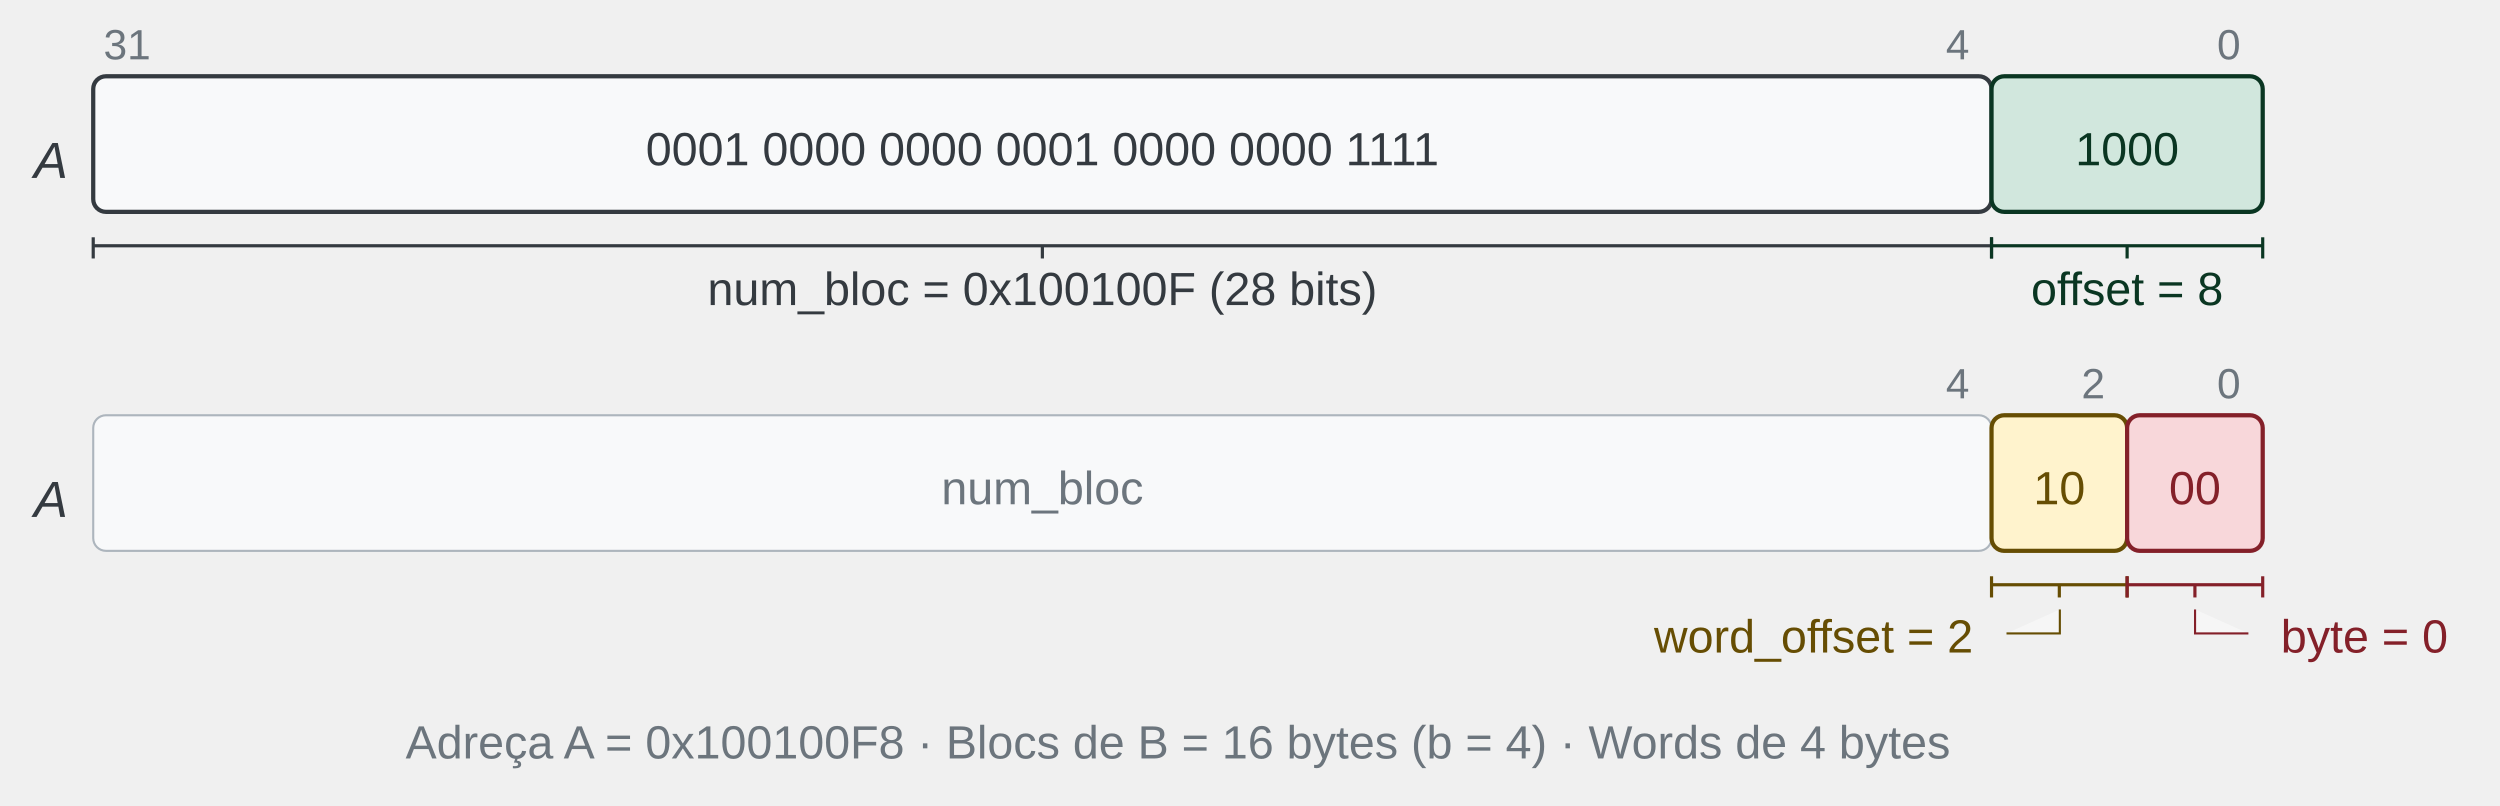
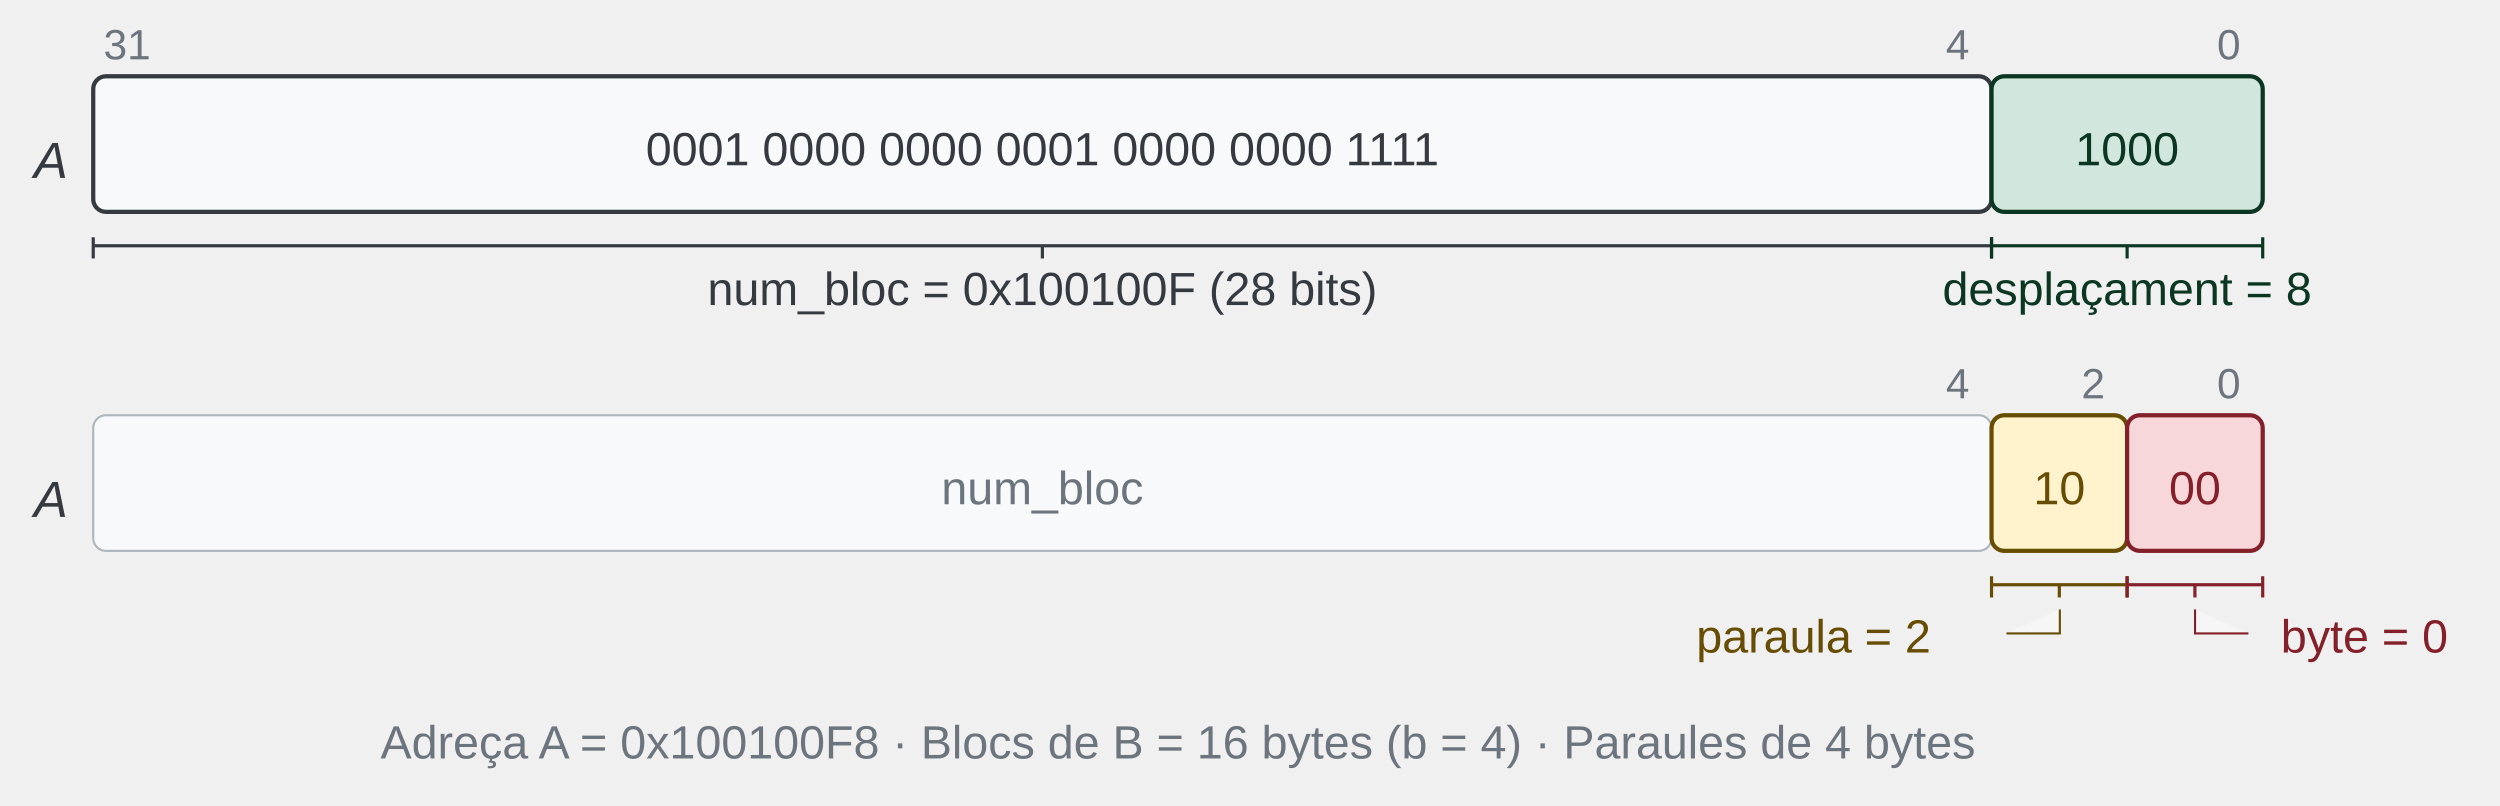
<svg xmlns="http://www.w3.org/2000/svg" width="590" height="190" viewBox="0 0 590 190" role="img" version="1.1" id="svg30">
  <defs id="defs30" />
  <text x="16" y="42" font-family="'Liberation Sans', Arial, Helvetica, sans-serif" font-size="12px" fill="#343a40" text-anchor="end" font-style="italic" id="text1">A</text>
  <text x="16" y="122" font-family="'Liberation Sans', Arial, Helvetica, sans-serif" font-size="12px" fill="#343a40" text-anchor="end" font-style="italic" id="text2">A</text>
  <text x="30" y="14" font-family="'Liberation Sans', Arial, Helvetica, sans-serif" font-size="10px" fill="#6c757d" text-anchor="middle" id="text3">31</text>
  <text x="526" y="14" font-family="'Liberation Sans', Arial, Helvetica, sans-serif" font-size="10px" fill="#6c757d" text-anchor="middle" id="text4">0</text>
  <text x="462" y="14" font-family="'Liberation Sans', Arial, Helvetica, sans-serif" font-size="10px" fill="#6c757d" text-anchor="middle" id="text5">4</text>
  <rect x="22" y="18" width="448" height="32" rx="3" fill="#f8f9fa" stroke="#343a40" stroke-width="1" id="rect5" />
  <text x="246" y="39" font-family="'Liberation Sans', Arial, Helvetica, sans-serif" font-size="11px" fill="#343a40" text-anchor="middle" id="text6">0001 0000 0000 0001 0000 0000 1111</text>
  <rect x="470" y="18" width="64" height="32" rx="3" fill="#d1e7dd" stroke="#0a3622" stroke-width="1" id="rect6" />
  <text x="502" y="39" font-family="'Liberation Sans', Arial, Helvetica, sans-serif" font-size="11px" fill="#0a3622" text-anchor="middle" id="text7">1000</text>
  <text x="246" y="72" font-family="'Liberation Sans', Arial, Helvetica, sans-serif" font-size="11px" fill="#343a40" text-anchor="middle" id="text8">num_bloc = 0x100100F (28 bits)</text>
-   <text x="502" y="72" font-family="'Liberation Sans', Arial, Helvetica, sans-serif" font-size="11px" fill="#0a3622" text-anchor="middle" id="text9">offset = 8</text>
+   <text x="502" y="72" font-family="'Liberation Sans', Arial, Helvetica, sans-serif" font-size="11px" fill="#0a3622" text-anchor="middle" id="text9">desplaçament = 8</text>
  <line x1="22" y1="56" x2="22" y2="61" stroke="#343a40" stroke-width="0.75" id="line9" />
  <line x1="470" y1="56" x2="470" y2="61" stroke="#343a40" stroke-width="0.75" id="line10" />
  <line x1="22" y1="58" x2="470" y2="58" stroke="#343a40" stroke-width="0.75" id="line11" />
  <line x1="246" y1="58" x2="246" y2="61" stroke="#343a40" stroke-width="0.75" id="line12" />
  <line x1="470" y1="56" x2="470" y2="61" stroke="#0a3622" stroke-width="0.75" id="line13" />
  <line x1="534" y1="56" x2="534" y2="61" stroke="#0a3622" stroke-width="0.75" id="line14" />
  <line x1="470" y1="58" x2="534" y2="58" stroke="#0a3622" stroke-width="0.75" id="line15" />
  <line x1="502" y1="58" x2="502" y2="61" stroke="#0a3622" stroke-width="0.75" id="line16" />
  <rect x="22" y="98" width="448" height="32" rx="3" fill="#f8f9fa" stroke="#adb5bd" stroke-width="0.5" id="rect16" />
  <text x="246" y="119" font-family="'Liberation Sans', Arial, Helvetica, sans-serif" font-size="11px" fill="#6c757d" text-anchor="middle" id="text16">num_bloc</text>
  <rect x="470" y="98" width="32" height="32" rx="3" fill="#fff3cd" stroke="#664d03" stroke-width="1" id="rect17" />
  <text x="486" y="119" font-family="'Liberation Sans', Arial, Helvetica, sans-serif" font-size="11px" fill="#664d03" text-anchor="middle" id="text17">10</text>
  <rect x="502" y="98" width="32" height="32" rx="3" fill="#f8d7da" stroke="#842029" stroke-width="1" id="rect18" />
  <text x="518" y="119" font-family="'Liberation Sans', Arial, Helvetica, sans-serif" font-size="11px" fill="#842029" text-anchor="middle" id="text18">00</text>
-   <text x="428" y="154" font-family="'Liberation Sans', Arial, Helvetica, sans-serif" font-size="11px" fill="#664d03" text-anchor="middle" id="text19">word_offset = 2</text>
+   <text x="428" y="154" font-family="'Liberation Sans', Arial, Helvetica, sans-serif" font-size="11px" fill="#664d03" text-anchor="middle" id="text19">paraula = 2</text>
  <text x="558" y="154" font-family="'Liberation Sans', Arial, Helvetica, sans-serif" font-size="11px" fill="#842029" text-anchor="middle" id="text20">byte = 0</text>
  <line x1="470" y1="136" x2="470" y2="141" stroke="#664d03" stroke-width="0.75" id="line20" />
  <line x1="502" y1="136" x2="502" y2="141" stroke="#664d03" stroke-width="0.75" id="line21" />
  <line x1="470" y1="138" x2="502" y2="138" stroke="#664d03" stroke-width="0.75" id="line22" />
  <line x1="486" y1="138" x2="486" y2="141" stroke="#664d03" stroke-width="0.75" id="line23" />
  <line x1="502" y1="136" x2="502" y2="141" stroke="#842029" stroke-width="0.75" id="line24" />
  <line x1="534" y1="136" x2="534" y2="141" stroke="#842029" stroke-width="0.75" id="line25" />
  <line x1="502" y1="138" x2="534" y2="138" stroke="#842029" stroke-width="0.75" id="line26" />
  <line x1="518" y1="138" x2="518" y2="141" stroke="#842029" stroke-width="0.75" id="line27" />
  <text x="462" y="94" font-family="'Liberation Sans', Arial, Helvetica, sans-serif" font-size="10px" fill="#6c757d" text-anchor="middle" id="text27">4</text>
  <text x="494" y="94" font-family="'Liberation Sans', Arial, Helvetica, sans-serif" font-size="10px" fill="#6c757d" text-anchor="middle" id="text28">2</text>
  <text x="526" y="94" font-family="'Liberation Sans', Arial, Helvetica, sans-serif" font-size="10px" fill="#6c757d" text-anchor="middle" id="text29">0</text>
-   <text x="278" y="179" font-family="'Liberation Sans', Arial, Helvetica, sans-serif" font-size="11px" fill="#6c757d" text-anchor="middle" id="text30">Adreça A = 0x100100F8 · Blocs de B = 16 bytes (b = 4) · Words de 4 bytes</text>
+   <text x="278" y="179" font-family="'Liberation Sans', Arial, Helvetica, sans-serif" font-size="11px" fill="#6c757d" text-anchor="middle" id="text30">Adreça A = 0x100100F8 · Blocs de B = 16 bytes (b = 4) · Paraules de 4 bytes</text>
  <path style="fill:#ffffff;fill-opacity:0.416;stroke:#664d03;stroke-width:0.5;stroke-dasharray:none;stroke-opacity:1" d="m 486.123,143.835 v 5.653 h -12.59" id="path30" />
  <path style="fill:#ffffff;fill-opacity:0.416;stroke:#842029;stroke-width:0.5;stroke-dasharray:none;stroke-opacity:1" d="m 518.033,143.835 v 5.653 h 12.59" id="path31" />
</svg>
